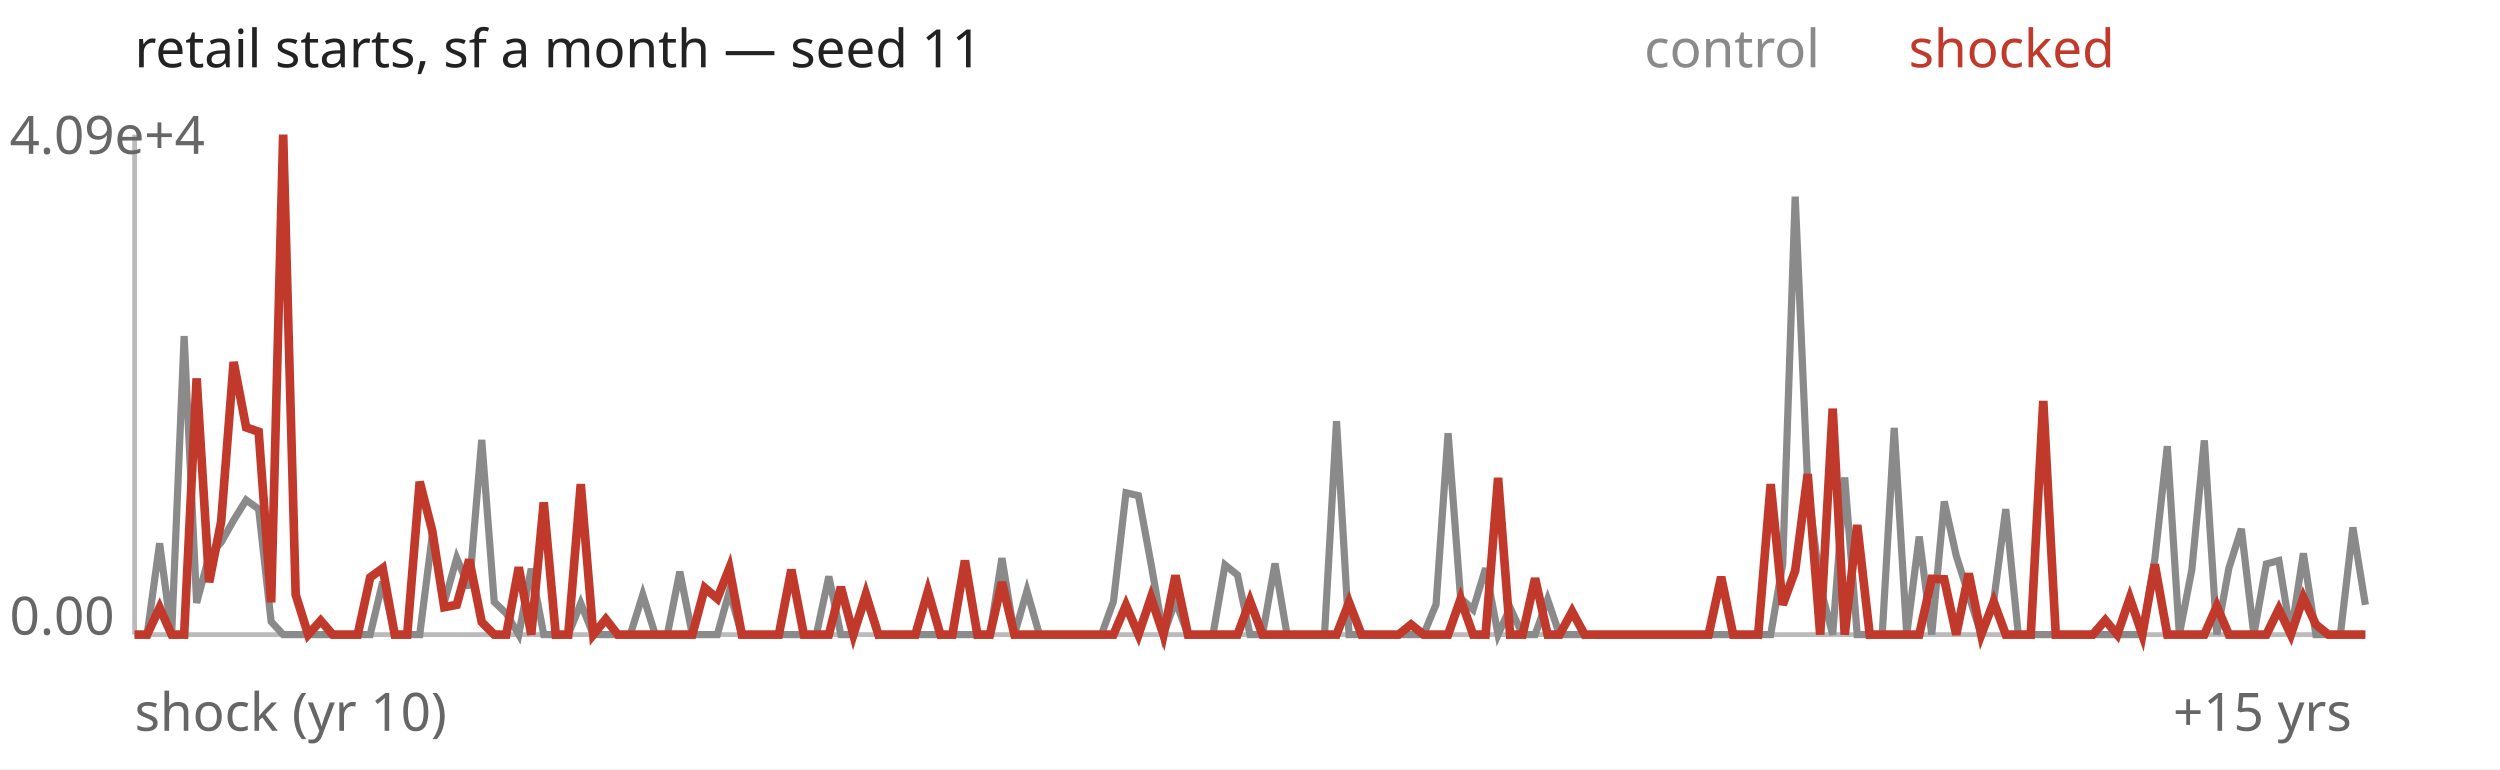
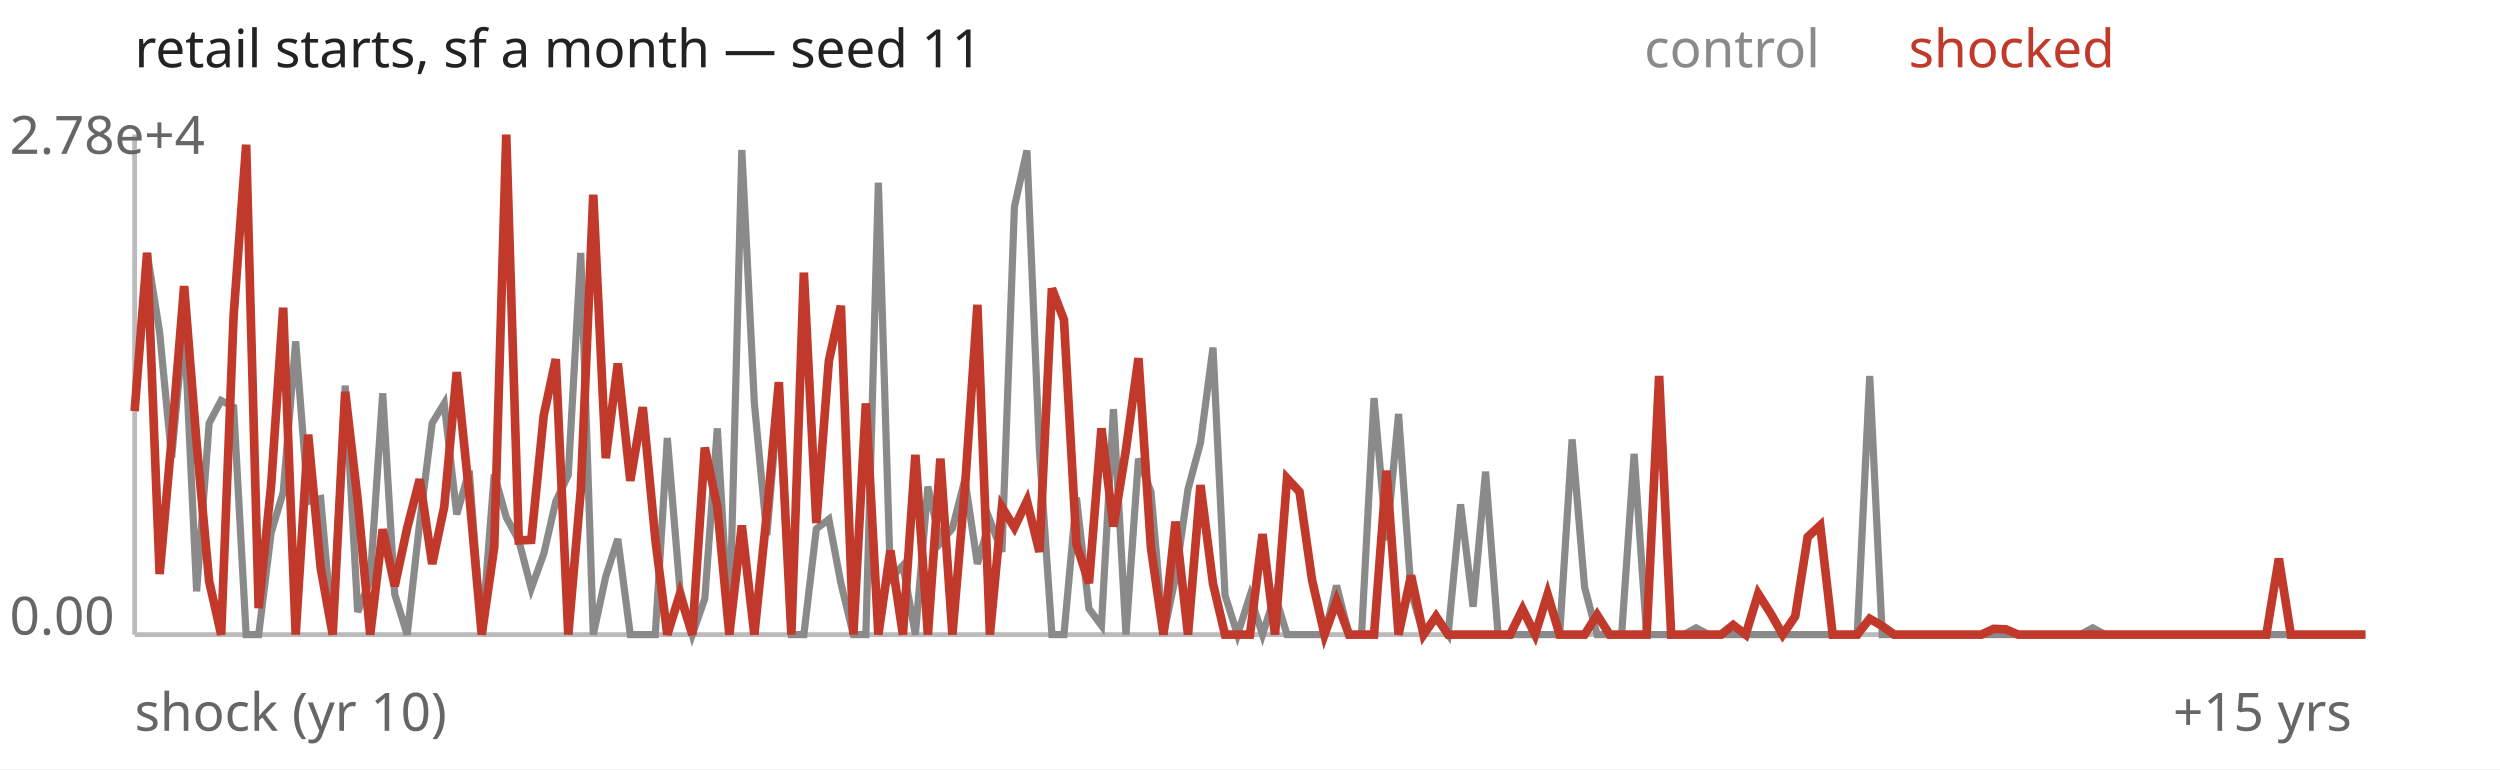
<svg xmlns="http://www.w3.org/2000/svg" width="520" height="160" viewBox="0 0 520 160" font-family="sans-serif" font-size="11">
  <rect width="520" height="160" fill="#fff" />
  <text x="28" y="14" fill="#222">retail starts, sf a month — seed 11</text>
  <line x1="28" y1="132" x2="492" y2="132" stroke="#bbb" />
  <line x1="28" y1="28" x2="28" y2="132" stroke="#bbb" />
-   <text x="2" y="32" fill="#666">4.09e+4</text>
+   <text x="2" y="32" fill="#666">2.78e+4</text>
  <text x="2" y="132" fill="#666">0.00</text>
  <text x="28" y="152" fill="#666">shock (yr 10)</text>
  <text x="452" y="152" fill="#666">+15 yrs</text>
-   <polyline fill="none" stroke="#8a8a8a" stroke-width="1.5" points="28.0,132.0 30.6,132.0 33.2,113.0 35.7,132.0 38.3,69.9 40.9,125.4 43.5,115.6 46.0,112.8 48.6,108.2 51.2,104.0 53.8,105.9 56.4,129.3 58.9,132.0 61.5,132.0 64.1,132.0 66.7,132.0 69.2,132.0 71.8,132.0 74.4,132.0 77.0,132.0 79.6,121.0 82.1,132.0 84.7,132.0 87.3,132.0 89.9,111.5 92.4,125.3 95.0,116.1 97.6,122.3 100.2,91.5 102.8,125.2 105.3,127.6 107.9,132.0 110.5,118.3 113.1,132.0 115.6,132.0 118.2,132.0 120.8,125.5 123.4,132.0 126.0,132.0 128.5,132.0 131.1,132.0 133.7,123.7 136.3,132.0 138.8,132.0 141.4,118.9 144.0,132.0 146.6,132.0 149.2,132.0 151.7,123.0 154.3,132.0 156.9,132.0 159.5,132.0 162.0,132.0 164.6,132.0 167.2,132.0 169.8,132.0 172.4,119.9 174.9,132.0 177.5,132.0 180.1,124.6 182.7,132.0 185.2,132.0 187.8,132.0 190.4,132.0 193.0,132.0 195.6,132.0 198.1,132.0 200.7,132.0 203.3,132.0 205.9,132.0 208.4,116.1 211.0,132.0 213.6,122.9 216.2,132.0 218.8,132.0 221.3,132.0 223.9,132.0 226.5,132.0 229.1,132.0 231.6,125.1 234.2,102.5 236.8,103.1 239.4,117.2 242.0,132.0 244.5,125.0 247.1,132.0 249.7,132.0 252.3,132.0 254.8,117.5 257.4,119.6 260.0,132.0 262.6,132.0 265.2,117.2 267.7,132.0 270.3,132.0 272.9,132.0 275.5,132.0 278.0,87.6 280.6,132.0 283.2,132.0 285.8,132.0 288.4,132.0 290.9,132.0 293.5,132.0 296.1,132.0 298.7,125.7 301.2,90.1 303.8,124.4 306.4,126.8 309.0,118.2 311.6,132.0 314.1,126.4 316.7,132.0 319.3,132.0 321.9,124.7 324.4,132.0 327.0,132.0 329.6,132.0 332.2,132.0 334.8,132.0 337.3,132.0 339.9,132.0 342.5,132.0 345.1,132.0 347.6,132.0 350.2,132.0 352.8,132.0 355.4,132.0 358.0,132.0 360.5,132.0 363.1,132.0 365.7,132.0 368.3,132.0 370.8,117.3 373.4,40.9 376.0,100.8 378.6,122.0 381.2,132.0 383.7,99.3 386.3,132.0 388.9,132.0 391.5,132.0 394.0,89.0 396.6,132.0 399.2,111.6 401.8,132.0 404.4,104.3 406.9,115.6 409.5,123.8 412.1,132.0 414.7,124.9 417.2,105.9 419.8,132.0 422.4,132.0 425.0,132.0 427.6,132.0 430.1,132.0 432.7,132.0 435.3,132.0 437.9,132.0 440.4,132.0 443.0,132.0 445.6,132.0 448.2,116.3 450.8,92.8 453.3,132.0 455.9,118.5 458.5,91.6 461.1,132.0 463.6,118.2 466.2,110.0 468.8,132.0 471.4,117.3 474.0,116.6 476.5,132.0 479.1,115.1 481.7,132.0 484.3,132.0 486.8,132.0 489.4,109.7 492.0,125.8" />
-   <polyline fill="none" stroke="#c0392b" stroke-width="1.8" points="28.0,132.0 30.6,132.0 33.2,126.4 35.7,132.0 38.3,132.0 40.9,78.7 43.5,121.1 46.0,108.5 48.6,75.3 51.2,88.9 53.8,89.8 56.4,125.3 58.9,28.0 61.5,123.7 64.1,132.0 66.7,129.1 69.2,132.0 71.8,132.0 74.4,132.0 77.0,120.1 79.6,118.2 82.1,132.0 84.7,132.0 87.3,100.2 89.9,110.4 92.4,126.3 95.0,125.8 97.6,116.4 100.2,129.4 102.8,132.0 105.3,132.0 107.9,118.0 110.5,132.0 113.1,104.5 115.6,132.0 118.2,132.0 120.8,100.7 123.4,132.0 126.0,128.8 128.5,132.0 131.1,132.0 133.7,132.0 136.3,132.0 138.8,132.0 141.4,132.0 144.0,132.0 146.6,122.3 149.2,124.5 151.7,118.2 154.3,132.0 156.9,132.0 159.5,132.0 162.0,132.0 164.6,118.5 167.2,132.0 169.8,132.0 172.4,132.0 174.9,122.1 177.5,132.0 180.1,123.6 182.7,132.0 185.2,132.0 187.8,132.0 190.4,132.0 193.0,123.0 195.6,132.0 198.1,132.0 200.7,116.6 203.3,132.0 205.9,132.0 208.4,121.1 211.0,132.0 213.6,132.0 216.2,132.0 218.8,132.0 221.3,132.0 223.9,132.0 226.5,132.0 229.1,132.0 231.6,132.0 234.2,125.9 236.8,132.0 239.4,124.3 242.0,132.0 244.5,119.7 247.1,132.0 249.7,132.0 252.3,132.0 254.8,132.0 257.4,132.0 260.0,125.0 262.6,132.0 265.2,132.0 267.7,132.0 270.3,132.0 272.9,132.0 275.5,132.0 278.0,132.0 280.6,125.3 283.2,132.0 285.8,132.0 288.4,132.0 290.9,132.0 293.5,129.9 296.1,132.0 298.7,132.0 301.2,132.0 303.8,124.6 306.4,132.0 309.0,132.0 311.6,99.4 314.1,132.0 316.7,132.0 319.3,120.3 321.9,132.0 324.4,132.0 327.0,127.2 329.6,132.0 332.2,132.0 334.8,132.0 337.3,132.0 339.9,132.0 342.5,132.0 345.1,132.0 347.6,132.0 350.2,132.0 352.8,132.0 355.4,132.0 358.0,120.0 360.5,132.0 363.1,132.0 365.7,132.0 368.3,100.7 370.8,125.8 373.4,118.7 376.0,98.6 378.6,132.0 381.2,85.0 383.7,132.0 386.3,109.2 388.9,132.0 391.5,132.0 394.0,132.0 396.6,132.0 399.2,132.0 401.8,120.4 404.4,120.5 406.9,132.0 409.5,119.3 412.1,132.0 414.7,125.2 417.2,132.0 419.8,132.0 422.4,132.0 425.0,83.4 427.6,132.0 430.1,132.0 432.7,132.0 435.3,132.0 437.9,129.0 440.4,132.0 443.0,124.4 445.6,132.0 448.2,117.4 450.8,132.0 453.3,132.0 455.9,132.0 458.5,132.0 461.1,126.1 463.6,132.0 466.2,132.0 468.8,132.0 471.4,132.0 474.0,126.7 476.5,132.0 479.1,124.3 481.7,129.9 484.3,132.0 486.8,132.0 489.4,132.0 492.0,132.0" />
+   <polyline fill="none" stroke="#8a8a8a" stroke-width="1.5" points="28.0,85.5 30.6,52.6 33.2,69.1 35.7,95.2 38.3,67.2 40.9,123.0 43.5,88.0 46.0,83.3 48.6,84.7 51.2,132.0 53.8,132.0 56.4,110.8 58.9,102.4 61.5,71.0 64.1,104.3 66.7,103.7 69.2,132.0 71.8,80.2 74.4,127.3 77.0,120.6 79.6,81.8 82.1,123.6 84.7,132.0 87.3,108.7 89.9,88.0 92.4,83.9 95.0,107.0 97.6,97.9 100.2,132.0 102.8,98.7 105.3,107.6 107.9,112.4 110.5,122.4 113.1,115.2 115.6,104.3 118.2,98.8 120.8,52.6 123.4,132.0 126.0,119.9 128.5,112.1 131.1,132.0 133.7,132.0 136.3,132.0 138.8,91.1 141.4,122.3 144.0,132.0 146.6,124.5 149.2,89.1 151.7,132.0 154.3,31.2 156.9,83.8 159.5,111.3 162.0,82.4 164.6,132.0 167.2,132.0 169.8,110.0 172.4,108.0 174.9,121.3 177.5,132.0 180.1,132.0 182.7,38.0 185.2,120.4 187.8,117.6 190.4,132.0 193.0,101.2 195.6,112.9 198.1,109.9 200.7,99.7 203.3,117.3 205.9,108.2 208.4,114.8 211.0,43.0 213.6,31.3 216.2,93.9 218.8,132.0 221.3,132.0 223.9,103.5 226.5,126.6 229.1,130.1 231.6,85.1 234.2,132.0 236.8,95.4 239.4,102.3 242.0,132.0 244.5,120.1 247.1,101.8 249.7,92.1 252.3,72.3 254.8,123.8 257.4,132.0 260.0,123.9 262.6,132.0 265.2,123.8 267.7,132.0 270.3,132.0 272.9,132.0 275.5,132.0 278.0,121.8 280.6,132.0 283.2,132.0 285.8,82.8 288.4,112.4 290.9,86.1 293.5,123.1 296.1,132.0 298.7,128.6 301.2,132.0 303.8,104.9 306.4,126.2 309.0,98.1 311.6,132.0 314.1,132.0 316.7,132.0 319.3,132.0 321.9,132.0 324.4,132.0 327.0,91.4 329.6,122.2 332.2,132.0 334.8,132.0 337.3,132.0 339.9,94.4 342.5,132.0 345.1,132.0 347.6,132.0 350.2,132.0 352.8,130.6 355.4,132.0 358.0,132.0 360.5,132.0 363.1,132.0 365.7,132.0 368.3,132.0 370.8,132.0 373.4,132.0 376.0,132.0 378.6,132.0 381.2,132.0 383.7,132.0 386.3,132.0 388.9,78.2 391.5,132.0 394.0,132.0 396.6,132.0 399.2,132.0 401.8,132.0 404.4,132.0 406.9,132.0 409.5,132.0 412.1,132.0 414.7,132.0 417.2,132.0 419.8,132.0 422.4,132.0 425.0,132.0 427.6,132.0 430.1,132.0 432.7,132.0 435.3,130.6 437.9,132.0 440.4,132.0 443.0,132.0 445.6,132.0 448.2,132.0 450.8,132.0 453.3,132.0 455.9,132.0 458.5,132.0 461.1,132.0 463.6,132.0 466.2,132.0 468.8,132.0 471.4,132.0 474.0,132.0 476.5,132.0 479.1,132.0 481.7,132.0 484.3,132.0 486.8,132.0 489.4,132.0 492.0,132.0" />
+   <polyline fill="none" stroke="#c0392b" stroke-width="1.8" points="28.0,85.5 30.6,52.6 33.2,119.4 35.7,91.4 38.3,59.5 40.9,92.2 43.5,120.9 46.0,132.0 48.6,65.5 51.2,30.1 53.8,126.5 56.4,100.9 58.9,64.0 61.5,132.0 64.1,90.4 66.7,118.1 69.2,132.0 71.8,81.5 74.4,104.0 77.0,132.0 79.6,110.1 82.1,121.9 84.7,109.8 87.3,99.7 89.9,117.3 92.4,105.4 95.0,77.4 97.6,102.8 100.2,132.0 102.8,113.8 105.3,28.0 107.9,112.4 110.5,112.3 113.1,86.4 115.6,74.7 118.2,132.0 120.8,102.0 123.4,40.5 126.0,95.3 128.5,75.6 131.1,100.0 133.7,84.7 136.3,112.1 138.8,132.0 141.4,123.6 144.0,132.0 146.6,93.1 149.2,105.4 151.7,132.0 154.3,109.3 156.9,132.0 159.5,106.8 162.0,79.5 164.6,132.0 167.2,56.7 169.8,108.8 172.4,75.1 174.9,63.6 177.5,132.0 180.1,83.9 182.7,132.0 185.2,114.5 187.8,132.0 190.4,94.6 193.0,132.0 195.6,95.4 198.1,132.0 200.7,101.6 203.3,63.4 205.9,132.0 208.4,105.5 211.0,109.7 213.6,104.2 216.2,114.8 218.8,60.0 221.3,66.5 223.9,113.2 226.5,121.3 229.1,89.1 231.6,109.5 234.2,93.5 236.8,74.5 239.4,114.0 242.0,132.0 244.5,108.5 247.1,132.0 249.7,100.9 252.3,121.4 254.8,132.0 257.4,132.0 260.0,132.0 262.6,111.1 265.2,132.0 267.7,99.5 270.3,102.3 272.9,120.6 275.5,132.0 278.0,125.0 280.6,132.0 283.2,132.0 285.8,132.0 288.4,97.9 290.9,132.0 293.5,119.7 296.1,132.0 298.7,128.2 301.2,132.0 303.8,132.0 306.4,132.0 309.0,132.0 311.6,132.0 314.1,132.0 316.7,126.7 319.3,132.0 321.9,123.6 324.4,132.0 327.0,132.0 329.6,132.0 332.2,127.9 334.8,132.0 337.3,132.0 339.9,132.0 342.5,132.0 345.1,78.2 347.6,132.0 350.2,132.0 352.8,132.0 355.4,132.0 358.0,132.0 360.5,130.0 363.1,132.0 365.7,123.5 368.3,127.6 370.8,132.0 373.4,128.2 376.0,111.7 378.6,109.3 381.2,132.0 383.7,132.0 386.3,132.0 388.9,128.7 391.5,130.2 394.0,132.0 396.6,132.0 399.2,132.0 401.8,132.0 404.4,132.0 406.9,132.0 409.5,132.0 412.1,132.0 414.7,130.8 417.2,130.9 419.8,132.0 422.4,132.0 425.0,132.0 427.6,132.0 430.1,132.0 432.7,132.0 435.3,132.0 437.9,132.0 440.4,132.0 443.0,132.0 445.6,132.0 448.2,132.0 450.8,132.0 453.3,132.0 455.9,132.0 458.5,132.0 461.1,132.0 463.6,132.0 466.2,132.0 468.8,132.0 471.4,132.0 474.0,116.2 476.5,132.0 479.1,132.0 481.7,132.0 484.3,132.0 486.8,132.0 489.4,132.0 492.0,132.0" />
  <text x="342" y="14" fill="#8a8a8a">control</text>
  <text x="397" y="14" fill="#c0392b">shocked</text>
</svg>
